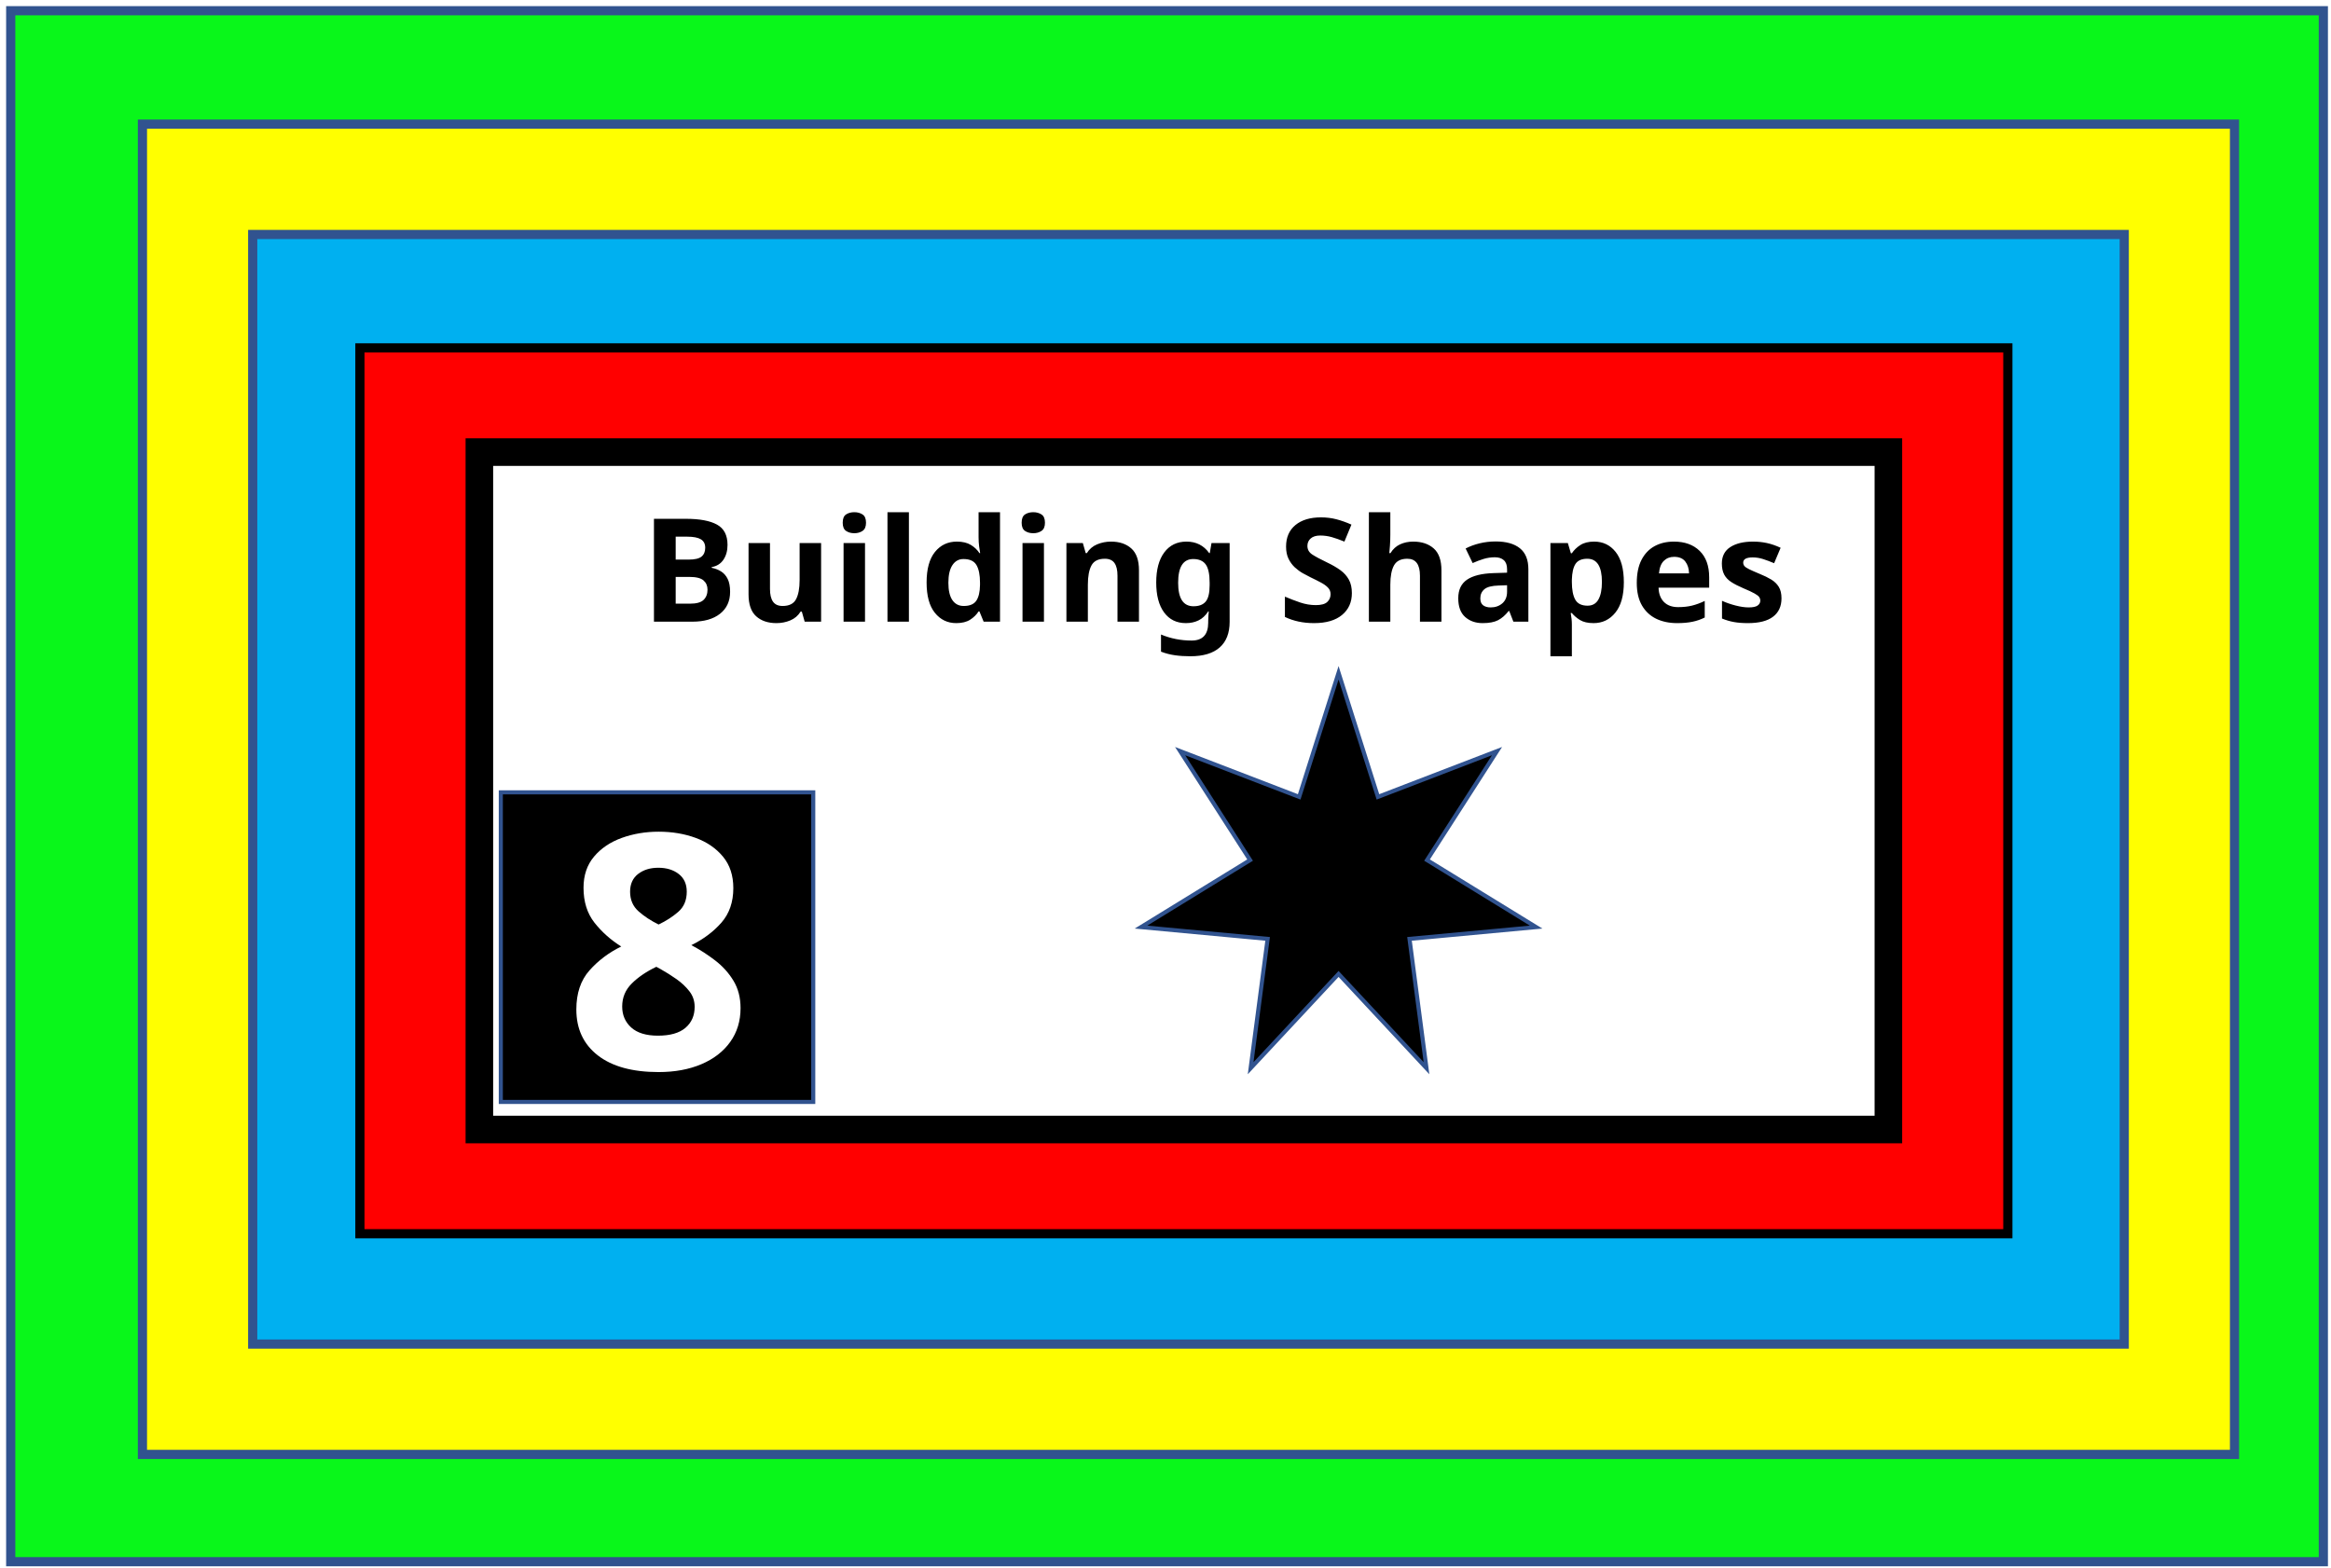
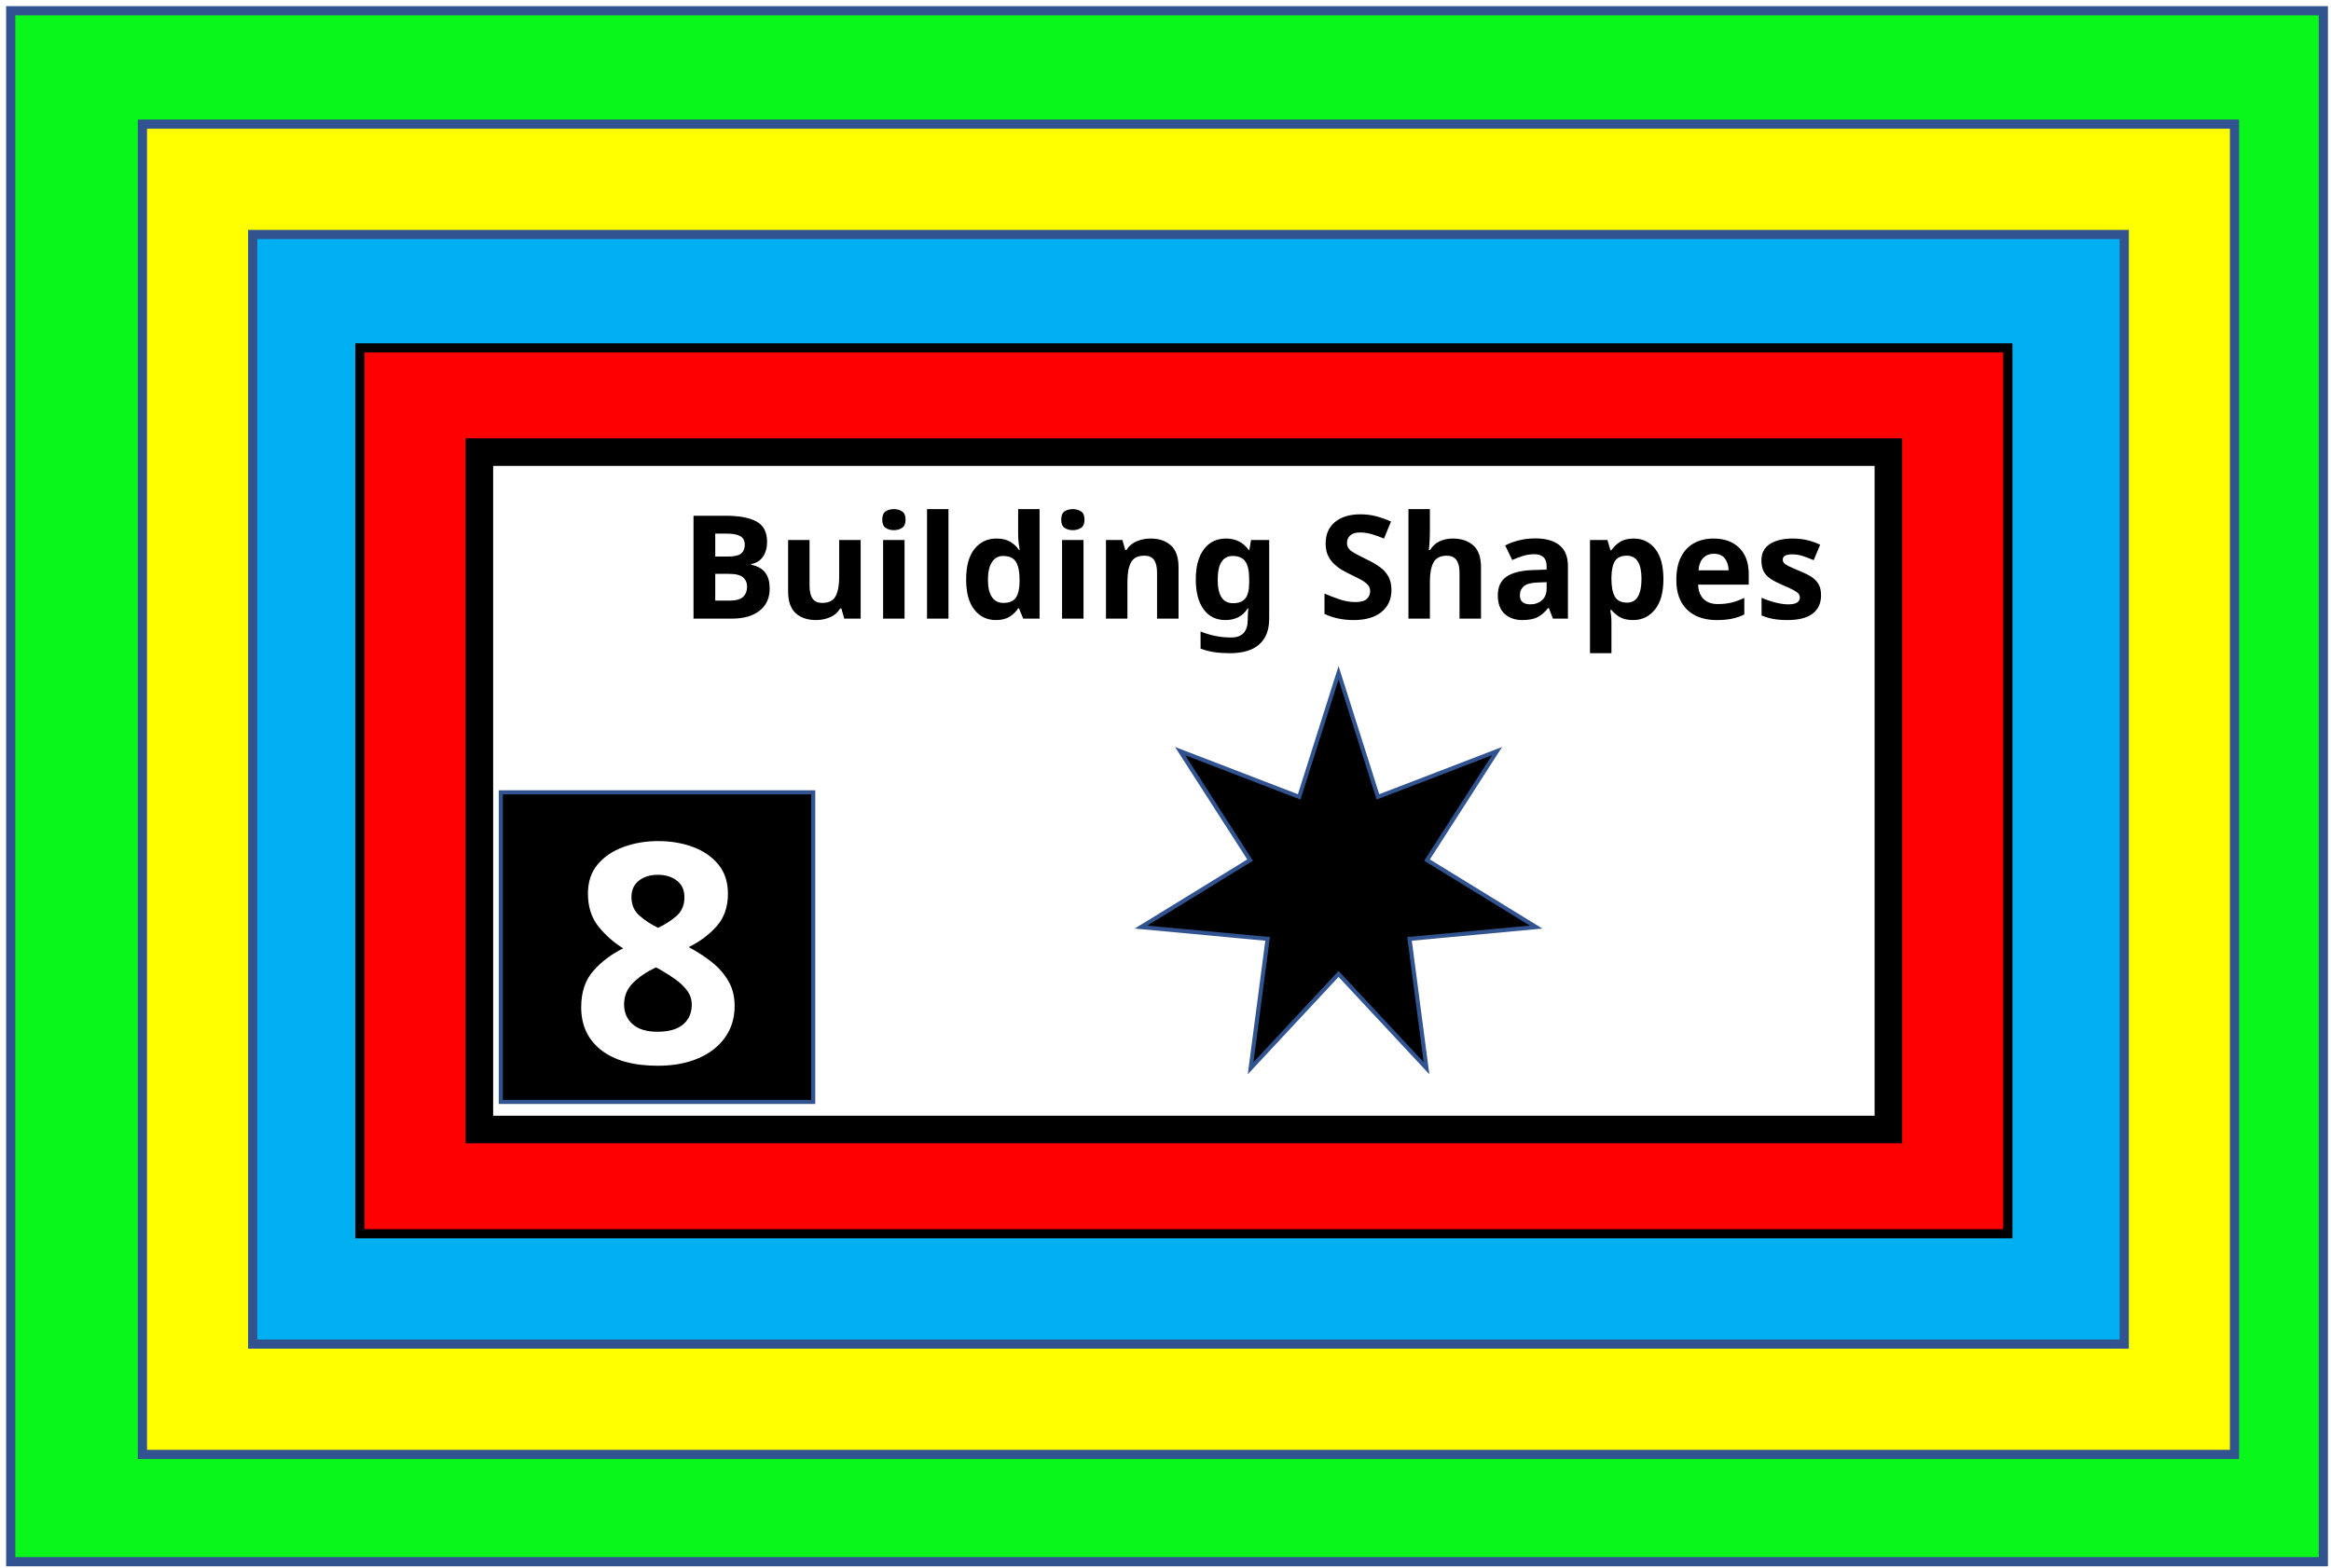
<svg xmlns="http://www.w3.org/2000/svg" width="761" height="512" overflow="hidden">
  <defs>
    <clipPath id="clip0">
      <rect x="0" y="0" width="761" height="512" />
    </clipPath>
  </defs>
  <g clip-path="url(#clip0)">
-     <rect x="0" y="0" width="761" height="512" fill="#FFFFFF" transform="scale(1 1.00087)" />
-     <rect x="0" y="0" width="755" height="506" stroke="#31538F" stroke-width="2.999" stroke-miterlimit="8" fill="#09F71A" transform="matrix(1 0 -0 1.00087 3.50002 3.50307)" />
-     <rect x="0" y="0" width="683" height="434" stroke="#31538F" stroke-width="2.999" stroke-miterlimit="8" fill="#FFFF00" transform="matrix(1 0 -0 1.00087 46.5001 40.5353)" />
-     <rect x="0" y="0" width="611" height="362" stroke="#31538F" stroke-width="2.999" stroke-miterlimit="8" fill="#00B0F0" transform="matrix(1 0 -0 1.00087 82.5 76.5666)" />
-     <rect x="0" y="0" width="538" height="289" stroke="#000000" stroke-width="2.999" stroke-miterlimit="8" fill="#FF0000" transform="matrix(1 0 -0 1.00087 117.5 113.599)" />
-     <rect x="0" y="0" width="460" height="221" stroke="#000000" stroke-width="8.998" stroke-miterlimit="8" fill="#FFFFFF" transform="matrix(1 0 -0 1.00087 156.5 147.628)" />
-     <rect x="0" y="0" width="102" height="101" stroke="#31538F" stroke-width="1.333" stroke-miterlimit="8" transform="matrix(1 0 -0 1.00087 163.5 258.725)" />
-     <text fill="#FFFFFF" font-family="Century Gothic,Century Gothic_MSFontService,sans-serif" font-weight="700" font-size="107" transform="matrix(1 0 0 1.00087 184.408 349)">8<tspan fill="#000000" font-size="47" x="24.856" y="-145.873">Building Shapes</tspan>
+     <rect x="0" y="0" width="761" height="512.446" fill="#FFFFFF" />
+     <rect x="3.5" y="3.503" width="755" height="506.44" stroke="#31538F" stroke-width="2.999" stroke-miterlimit="8" fill="#09F71A" />
+     <rect x="46.5" y="40.535" width="683" height="434.378" stroke="#31538F" stroke-width="2.999" stroke-miterlimit="8" fill="#FFFF00" />
+     <rect x="82.5" y="76.567" width="611" height="362.315" stroke="#31538F" stroke-width="2.999" stroke-miterlimit="8" fill="#00B0F0" />
+     <rect x="117.5" y="113.599" width="538" height="289.252" stroke="#000000" stroke-width="2.999" stroke-miterlimit="8" fill="#FF0000" />
+     <rect x="156.5" y="147.628" width="460" height="221.192" stroke="#000000" stroke-width="8.998" stroke-miterlimit="8" fill="#FFFFFF" />
+     <rect x="163.5" y="258.725" width="102" height="101.088" stroke="#31538F" stroke-width="1.333" stroke-miterlimit="8" />
+     <text fill="#FFFFFF" font-family="Century Gothic,Century Gothic_MSFontService,sans-serif" font-weight="700" font-size="100" transform="matrix(1 0 0 1.00087 186.241 347)">8<tspan fill="#000000" font-family="ABC Junior Typing,ABC Junior Typing_MSFontService,sans-serif" font-size="47" x="35.937" y="-144.874">Building Shapes</tspan>
    </text>
-     <path d="M-0 82.961 35.619 61.099 12.775 25.55 51.647 40.484 64.5 0 77.353 40.484 116.225 25.55 93.381 61.099 129 82.961 87.66 86.805 93.205 129.001 64.5 98.246 35.795 129.001 41.34 86.805Z" stroke="#31538F" stroke-width="1.333" stroke-miterlimit="8" fill-rule="evenodd" transform="matrix(1 0 -0 1.00087 372.5 219.691)" />
+     <path d="M372.5 302.724 408.119 280.843 385.275 245.263 424.147 260.211 437 219.691 449.853 260.211 488.725 245.263 465.881 280.843 501.5 302.724 460.161 306.572 465.705 348.804 437 318.022 408.295 348.804 413.84 306.572Z" stroke="#31538F" stroke-width="1.333" stroke-miterlimit="8" fill-rule="evenodd" />
  </g>
</svg>
